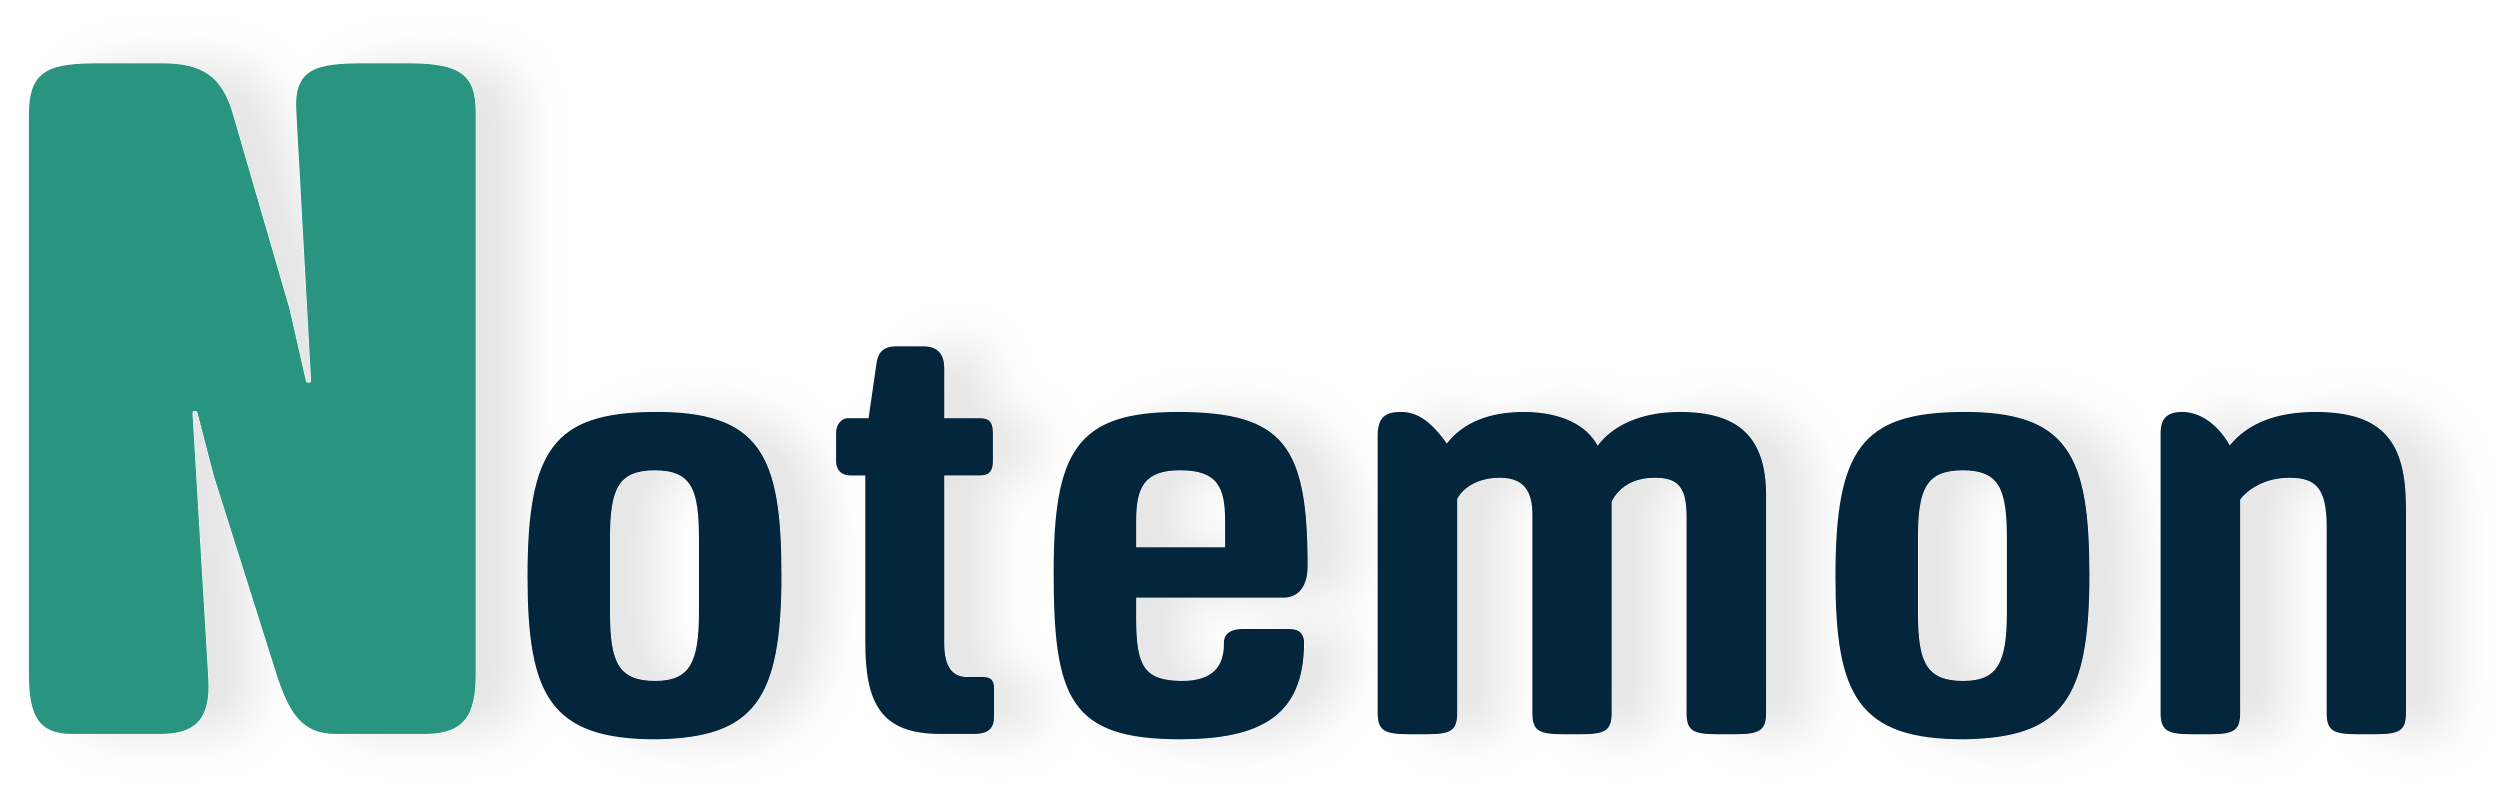
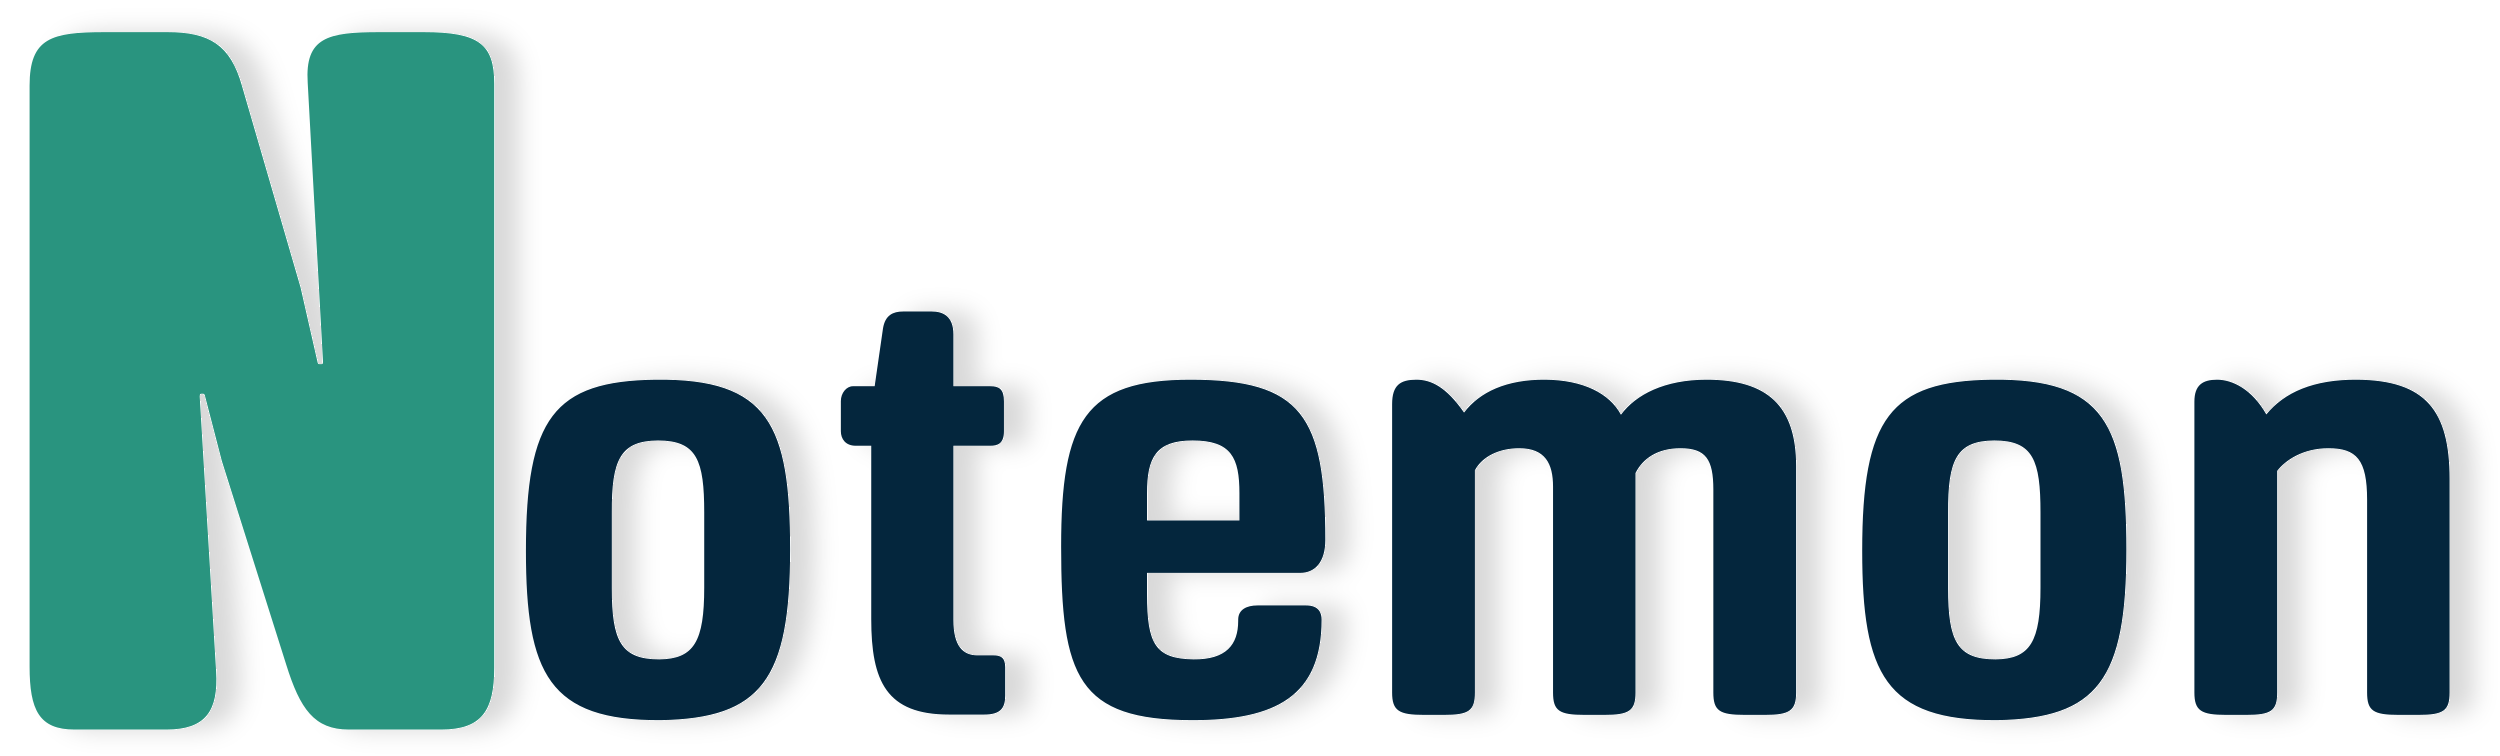
- <svg xmlns="http://www.w3.org/2000/svg" width="109" height="35" viewBox="0 0 109 35" fill="none">
-   <g filter="url(#filter0_d_37_41)">
-     <path d="M34.075 25.084C34.075 19.858 33.178 17.908 28.446 17.96C24.169 18.012 22.999 19.572 22.999 25.136C22.999 30.284 23.961 32.26 28.654 32.234C32.866 32.156 34.075 30.544 34.075 25.084ZM30.474 26.683C30.474 28.919 30.058 29.673 28.589 29.686C26.977 29.686 26.6 28.906 26.6 26.709V23.537C26.587 21.301 26.964 20.521 28.537 20.508C30.175 20.508 30.474 21.353 30.474 23.524V26.683ZM36.453 20.118C36.453 20.443 36.648 20.729 37.077 20.729H37.727V27.996C37.727 30.609 38.364 32 40.99 32H42.459C43.135 32 43.343 31.74 43.343 31.207V30.011C43.343 29.595 43.135 29.517 42.849 29.517H42.186C41.575 29.517 41.172 29.14 41.172 28.035V20.729H42.719C43.031 20.729 43.291 20.638 43.291 20.118V18.87C43.291 18.35 43.083 18.233 42.719 18.233H41.172V16.062C41.172 15.282 40.717 15.1 40.262 15.1H39.066C38.637 15.1 38.312 15.256 38.221 15.802L37.87 18.233H36.96C36.687 18.233 36.453 18.519 36.453 18.857V20.118ZM45.939 24.954C45.939 30.414 46.628 32.234 51.451 32.234C54.948 32.234 56.859 31.22 56.859 28.022C56.859 27.749 56.755 27.424 56.209 27.424H54.168C53.726 27.424 53.362 27.593 53.362 28.022V28.074C53.362 29.062 52.868 29.699 51.49 29.686C49.891 29.66 49.54 29.049 49.54 26.956V26.059H55.962C56.573 26.059 57.015 25.617 57.015 24.681C57.015 19.481 56.027 17.96 51.36 17.96C46.927 17.96 45.939 19.702 45.939 24.954ZM49.54 23.862V22.718C49.54 21.236 49.904 20.508 51.451 20.508C53.076 20.508 53.414 21.236 53.414 22.718V23.862H49.54ZM60.066 31.077C60.066 31.844 60.352 32.013 61.404 32.013H62.236C63.276 32.013 63.536 31.844 63.536 31.077V21.756C63.849 21.171 64.564 20.833 65.395 20.833C66.487 20.833 66.812 21.483 66.812 22.445V31.077C66.812 31.844 67.073 32.013 68.138 32.013H68.957C69.998 32.013 70.27 31.844 70.27 31.077V21.873C70.57 21.275 71.18 20.833 72.156 20.833C73.209 20.833 73.534 21.288 73.534 22.562V31.077C73.534 31.844 73.793 32.013 74.859 32.013H75.692C76.719 32.013 77.004 31.844 77.004 31.077V21.587C77.004 19.065 75.808 17.96 73.248 17.96C71.493 17.96 70.284 18.584 69.659 19.429C69.178 18.532 68.073 17.973 66.487 17.96C64.862 17.947 63.731 18.48 63.081 19.338C62.328 18.259 61.703 17.96 61.08 17.96C60.416 17.96 60.066 18.181 60.066 18.987V31.077ZM91.101 25.084C91.101 19.858 90.204 17.908 85.472 17.96C81.195 18.012 80.025 19.572 80.025 25.136C80.025 30.284 80.987 32.26 85.68 32.234C89.892 32.156 91.101 30.544 91.101 25.084ZM87.5 26.683C87.5 28.919 87.084 29.673 85.615 29.686C84.003 29.686 83.626 28.906 83.626 26.709V23.537C83.613 21.301 83.99 20.521 85.563 20.508C87.201 20.508 87.5 21.353 87.5 23.524V26.683ZM94.202 31.077C94.202 31.844 94.488 32.013 95.541 32.013H96.373C97.413 32.013 97.673 31.844 97.673 31.077V21.782C98.011 21.34 98.752 20.833 99.818 20.833C101.001 20.833 101.443 21.314 101.443 22.991V31.077C101.443 31.844 101.703 32.013 102.769 32.013H103.588C104.641 32.013 104.901 31.844 104.901 31.077V22.12C104.901 19.26 103.9 17.986 101.027 17.96C99.194 17.947 97.972 18.493 97.218 19.416C96.62 18.363 95.801 17.96 95.151 17.96C94.553 17.96 94.202 18.181 94.202 18.883V31.077Z" fill="#04263D" />
-     <path d="M1.261 29.36C1.261 31.18 1.661 32 3.141 32H7.001C8.641 32 9.181 31.22 9.081 29.56L8.401 18.16C8.381 17.96 8.401 17.92 8.461 17.92H8.521C8.581 17.92 8.601 17.94 8.621 18.04L9.321 20.74L12.021 29.28C12.601 31.14 13.201 32 14.641 32H18.521C20.221 32 20.741 31.2 20.741 29.42V4.92C20.741 3.28 20.121 2.76 17.781 2.76H15.921C13.761 2.76 12.801 2.98 12.921 4.88L13.561 16.56C13.561 16.64 13.561 16.68 13.501 16.68H13.421C13.361 16.68 13.341 16.66 13.321 16.54L12.621 13.46L10.161 5C9.681 3.3 8.801 2.76 7.041 2.76H4.401C2.181 2.76 1.261 3 1.261 5V29.36Z" fill="#29947F" />
+ <svg xmlns="http://www.w3.org/2000/svg" fill="none" height="228" viewBox="0 0 754 228" width="754">
+   <g filter="url(#filter0_d_80_206)">
+     <path d="M8.926 201.042C8.926 214.134 11.803 220.033 22.45 220.033H50.217C62.014 220.033 65.899 214.422 65.179 202.481L60.288 120.474C60.144 119.036 60.288 118.748 60.719 118.748H61.151C61.583 118.748 61.727 118.892 61.87 119.611L66.906 139.034L86.329 200.467C90.501 213.847 94.817 220.033 105.176 220.033H133.087C145.316 220.033 149.056 214.278 149.056 201.474V25.232C149.056 13.434 144.596 9.694 127.763 9.694H114.383C98.845 9.694 91.939 11.276 92.803 24.944L97.406 108.965C97.406 109.54 97.406 109.828 96.975 109.828H96.399C95.968 109.828 95.824 109.684 95.68 108.821L90.645 86.665L72.948 25.807C69.496 13.578 63.165 9.694 50.505 9.694H31.514C15.544 9.694 8.926 11.42 8.926 25.807V201.042Z" fill="#29947F" />
+   </g>
+   <g filter="url(#filter1_d_80_206)">
+     <path d="M238.296 165.766C238.296 128.172 231.843 114.145 197.803 114.519C167.036 114.893 158.62 126.115 158.62 166.14C158.62 203.172 165.54 217.386 199.299 217.199C229.599 216.638 238.296 205.042 238.296 165.766ZM212.392 177.268C212.392 193.353 209.399 198.777 198.832 198.87C187.236 198.87 184.524 193.259 184.524 177.455V154.637C184.43 138.552 187.142 132.941 198.458 132.848C210.241 132.848 212.392 138.926 212.392 154.544V177.268ZM253.602 130.042C253.602 132.38 255.004 134.438 258.091 134.438H262.766V186.713C262.766 205.51 267.349 215.516 286.239 215.516H296.806C301.669 215.516 303.165 213.646 303.165 209.812V201.208C303.165 198.216 301.669 197.655 299.612 197.655H294.842C290.447 197.655 287.548 194.943 287.548 186.994V134.438H298.677C300.921 134.438 302.791 133.783 302.791 130.042V121.065C302.791 117.324 301.295 116.483 298.677 116.483H287.548V100.865C287.548 95.254 284.275 93.945 281.002 93.945H272.398C269.312 93.945 266.975 95.067 266.32 98.995L263.795 116.483H257.249C255.285 116.483 253.602 118.54 253.602 120.971V130.042ZM320.039 164.83C320.039 204.107 324.996 217.199 359.69 217.199C384.846 217.199 398.593 209.905 398.593 186.9C398.593 184.936 397.845 182.598 393.917 182.598H379.235C376.055 182.598 373.437 183.814 373.437 186.9V187.274C373.437 194.381 369.883 198.964 359.971 198.87C348.468 198.683 345.943 194.288 345.943 179.232V172.779H392.14C396.535 172.779 399.715 169.6 399.715 162.867C399.715 125.46 392.608 114.519 359.035 114.519C327.146 114.519 320.039 127.05 320.039 164.83ZM345.943 156.975V148.746C345.943 138.085 348.562 132.848 359.69 132.848C371.38 132.848 373.811 138.085 373.811 148.746V156.975H345.943ZM419.862 208.876C419.862 214.394 421.919 215.61 429.494 215.61H435.479C442.96 215.61 444.831 214.394 444.831 208.876V141.825C447.075 137.617 452.219 135.186 458.204 135.186C466.059 135.186 468.397 139.862 468.397 146.782V208.876C468.397 214.394 470.267 215.61 477.935 215.61H483.827C491.308 215.61 493.272 214.394 493.272 208.876V142.667C495.423 138.365 499.818 135.186 506.832 135.186C514.407 135.186 516.745 138.459 516.745 147.623V208.876C516.745 214.394 518.615 215.61 526.283 215.61H532.268C539.656 215.61 541.713 214.394 541.713 208.876V140.61C541.713 122.468 533.11 114.519 514.687 114.519C502.063 114.519 493.366 119.007 488.877 125.086C485.417 118.633 477.468 114.612 466.059 114.519C454.369 114.425 446.234 118.259 441.558 124.431C436.134 116.67 431.645 114.519 427.156 114.519C422.387 114.519 419.862 116.108 419.862 121.906V208.876ZM641.317 165.766C641.317 128.172 634.864 114.145 600.825 114.519C570.058 114.893 561.641 126.115 561.641 166.14C561.641 203.172 568.561 217.386 602.321 217.199C632.62 216.638 641.317 205.042 641.317 165.766ZM615.413 177.268C615.413 193.353 612.421 198.777 601.853 198.87C590.257 198.87 587.545 193.259 587.545 177.455V154.637C587.452 138.552 590.164 132.941 601.479 132.848C613.262 132.848 615.413 138.926 615.413 154.544V177.268ZM661.829 208.876C661.829 214.394 663.887 215.61 671.461 215.61H677.447C684.928 215.61 686.798 214.394 686.798 208.876V142.012C689.23 138.833 694.56 135.186 702.228 135.186C710.738 135.186 713.918 138.646 713.918 150.709V208.876C713.918 214.394 715.788 215.61 723.456 215.61H729.348C736.923 215.61 738.793 214.394 738.793 208.876V144.444C738.793 123.87 731.592 114.706 710.925 114.519C697.74 114.425 688.949 118.353 683.525 124.992C679.223 117.418 673.332 114.519 668.656 114.519C664.354 114.519 661.829 116.108 661.829 121.158V208.876Z" fill="#04263D" />
  </g>
  <defs>
-     <filter id="filter0_d_37_41" x="1.261" y="0.76" width="107.64" height="33.5" filterUnits="userSpaceOnUse" color-interpolation-filters="sRGB">
+     <filter color-interpolation-filters="sRGB" filterUnits="userSpaceOnUse" height="224.726" id="filter0_d_80_206" width="154.517" x="8.926" y="2.5">
+       <feFlood flood-opacity="0" result="BackgroundImageFix" />
+       <feColorMatrix in="SourceAlpha" result="hardAlpha" type="matrix" values="0 0 0 0 0 0 0 0 0 0 0 0 0 0 0 0 0 0 127 0" />
+       <feOffset dx="7.194" />
+       <feGaussianBlur stdDeviation="3.597" />
+       <feComposite in2="hardAlpha" operator="out" />
+       <feColorMatrix type="matrix" values="0 0 0 0 0 0 0 0 0 0 0 0 0 0 0 0 0 0 0.15 0" />
+       <feBlend in2="BackgroundImageFix" mode="normal" result="effect1_dropShadow_80_206" />
+       <feBlend in="SourceGraphic" in2="effect1_dropShadow_80_206" mode="normal" result="shape" />
+     </filter>
+     <filter color-interpolation-filters="sRGB" filterUnits="userSpaceOnUse" height="137.828" id="filter1_d_80_206" width="594.56" x="158.62" y="86.752">
      <feFlood flood-opacity="0" result="BackgroundImageFix" />
      <feColorMatrix in="SourceAlpha" type="matrix" values="0 0 0 0 0 0 0 0 0 0 0 0 0 0 0 0 0 0 127 0" result="hardAlpha" />
-       <feOffset dx="2" />
-       <feGaussianBlur stdDeviation="1" />
+       <feOffset dx="7.194" />
+       <feGaussianBlur stdDeviation="3.597" />
      <feComposite in2="hardAlpha" operator="out" />
-       <feColorMatrix type="matrix" values="0 0 0 0 0 0 0 0 0 0 0 0 0 0 0 0 0 0 0.1 0" />
-       <feBlend mode="normal" in2="BackgroundImageFix" result="effect1_dropShadow_37_41" />
-       <feBlend mode="normal" in="SourceGraphic" in2="effect1_dropShadow_37_41" result="shape" />
+       <feColorMatrix type="matrix" values="0 0 0 0 0 0 0 0 0 0 0 0 0 0 0 0 0 0 0.15 0" />
+       <feBlend in2="BackgroundImageFix" mode="normal" result="effect1_dropShadow_80_206" />
+       <feBlend in="SourceGraphic" in2="effect1_dropShadow_80_206" mode="normal" result="shape" />
    </filter>
  </defs>
</svg>
